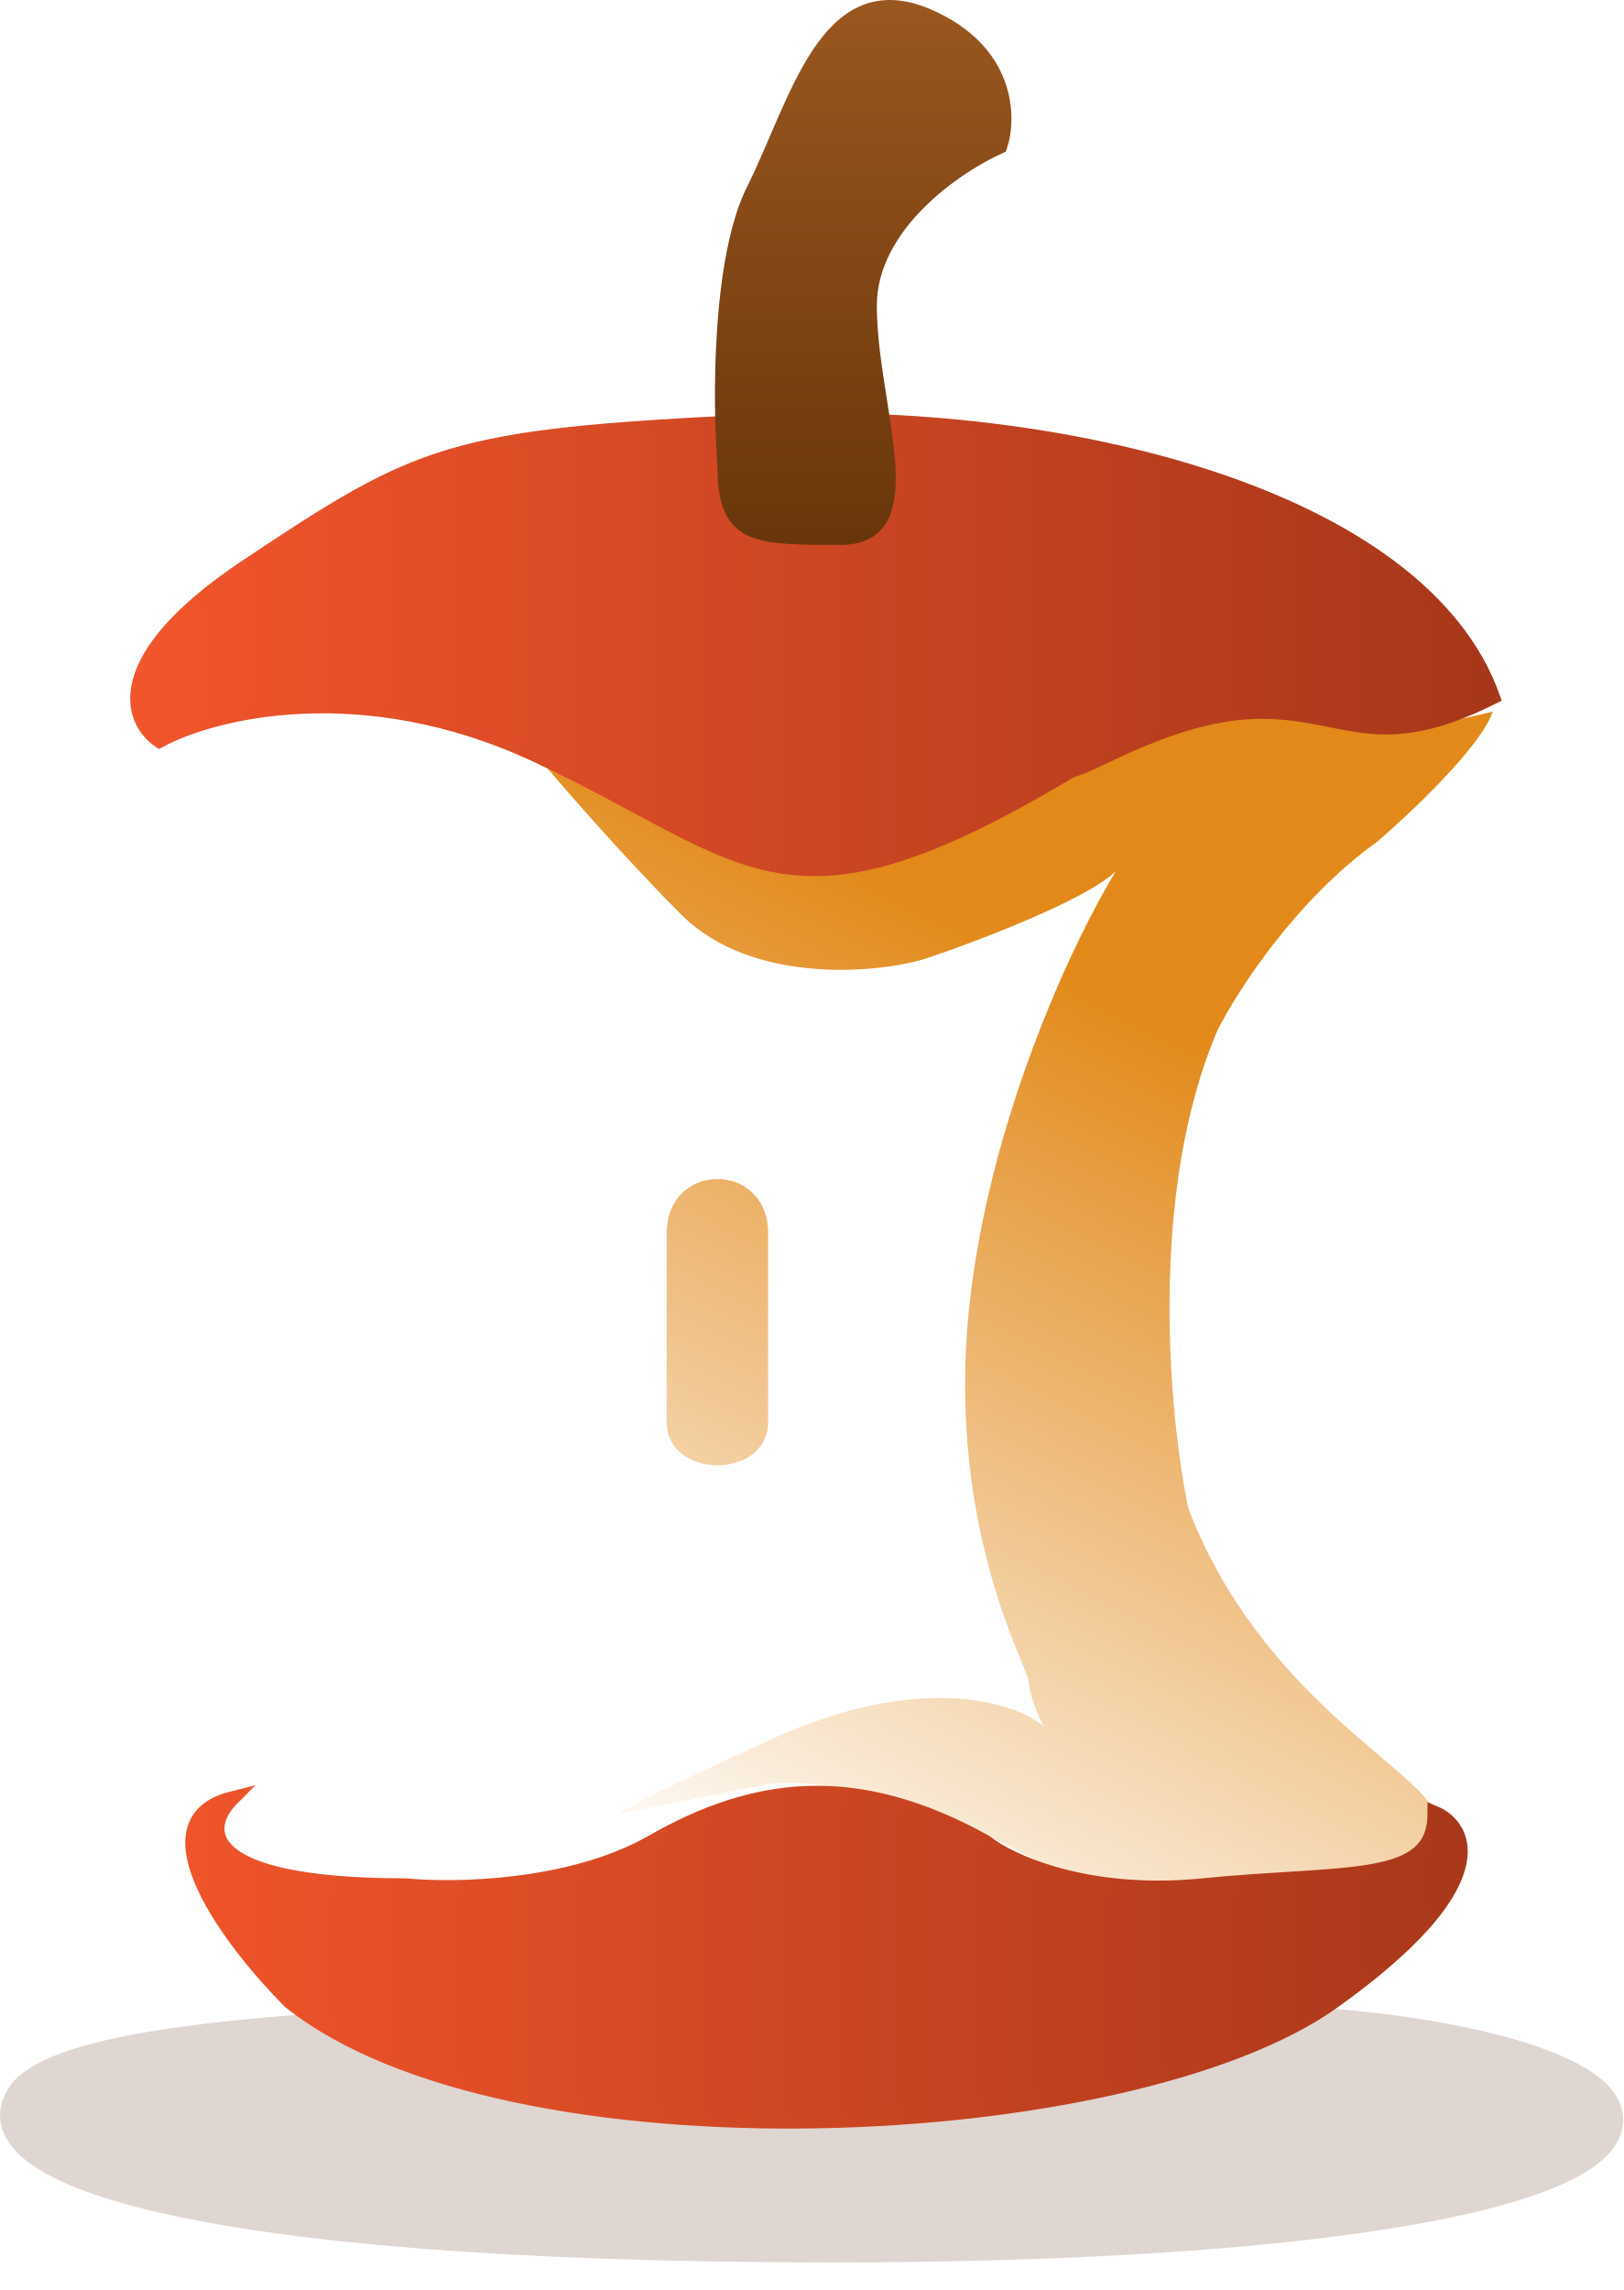
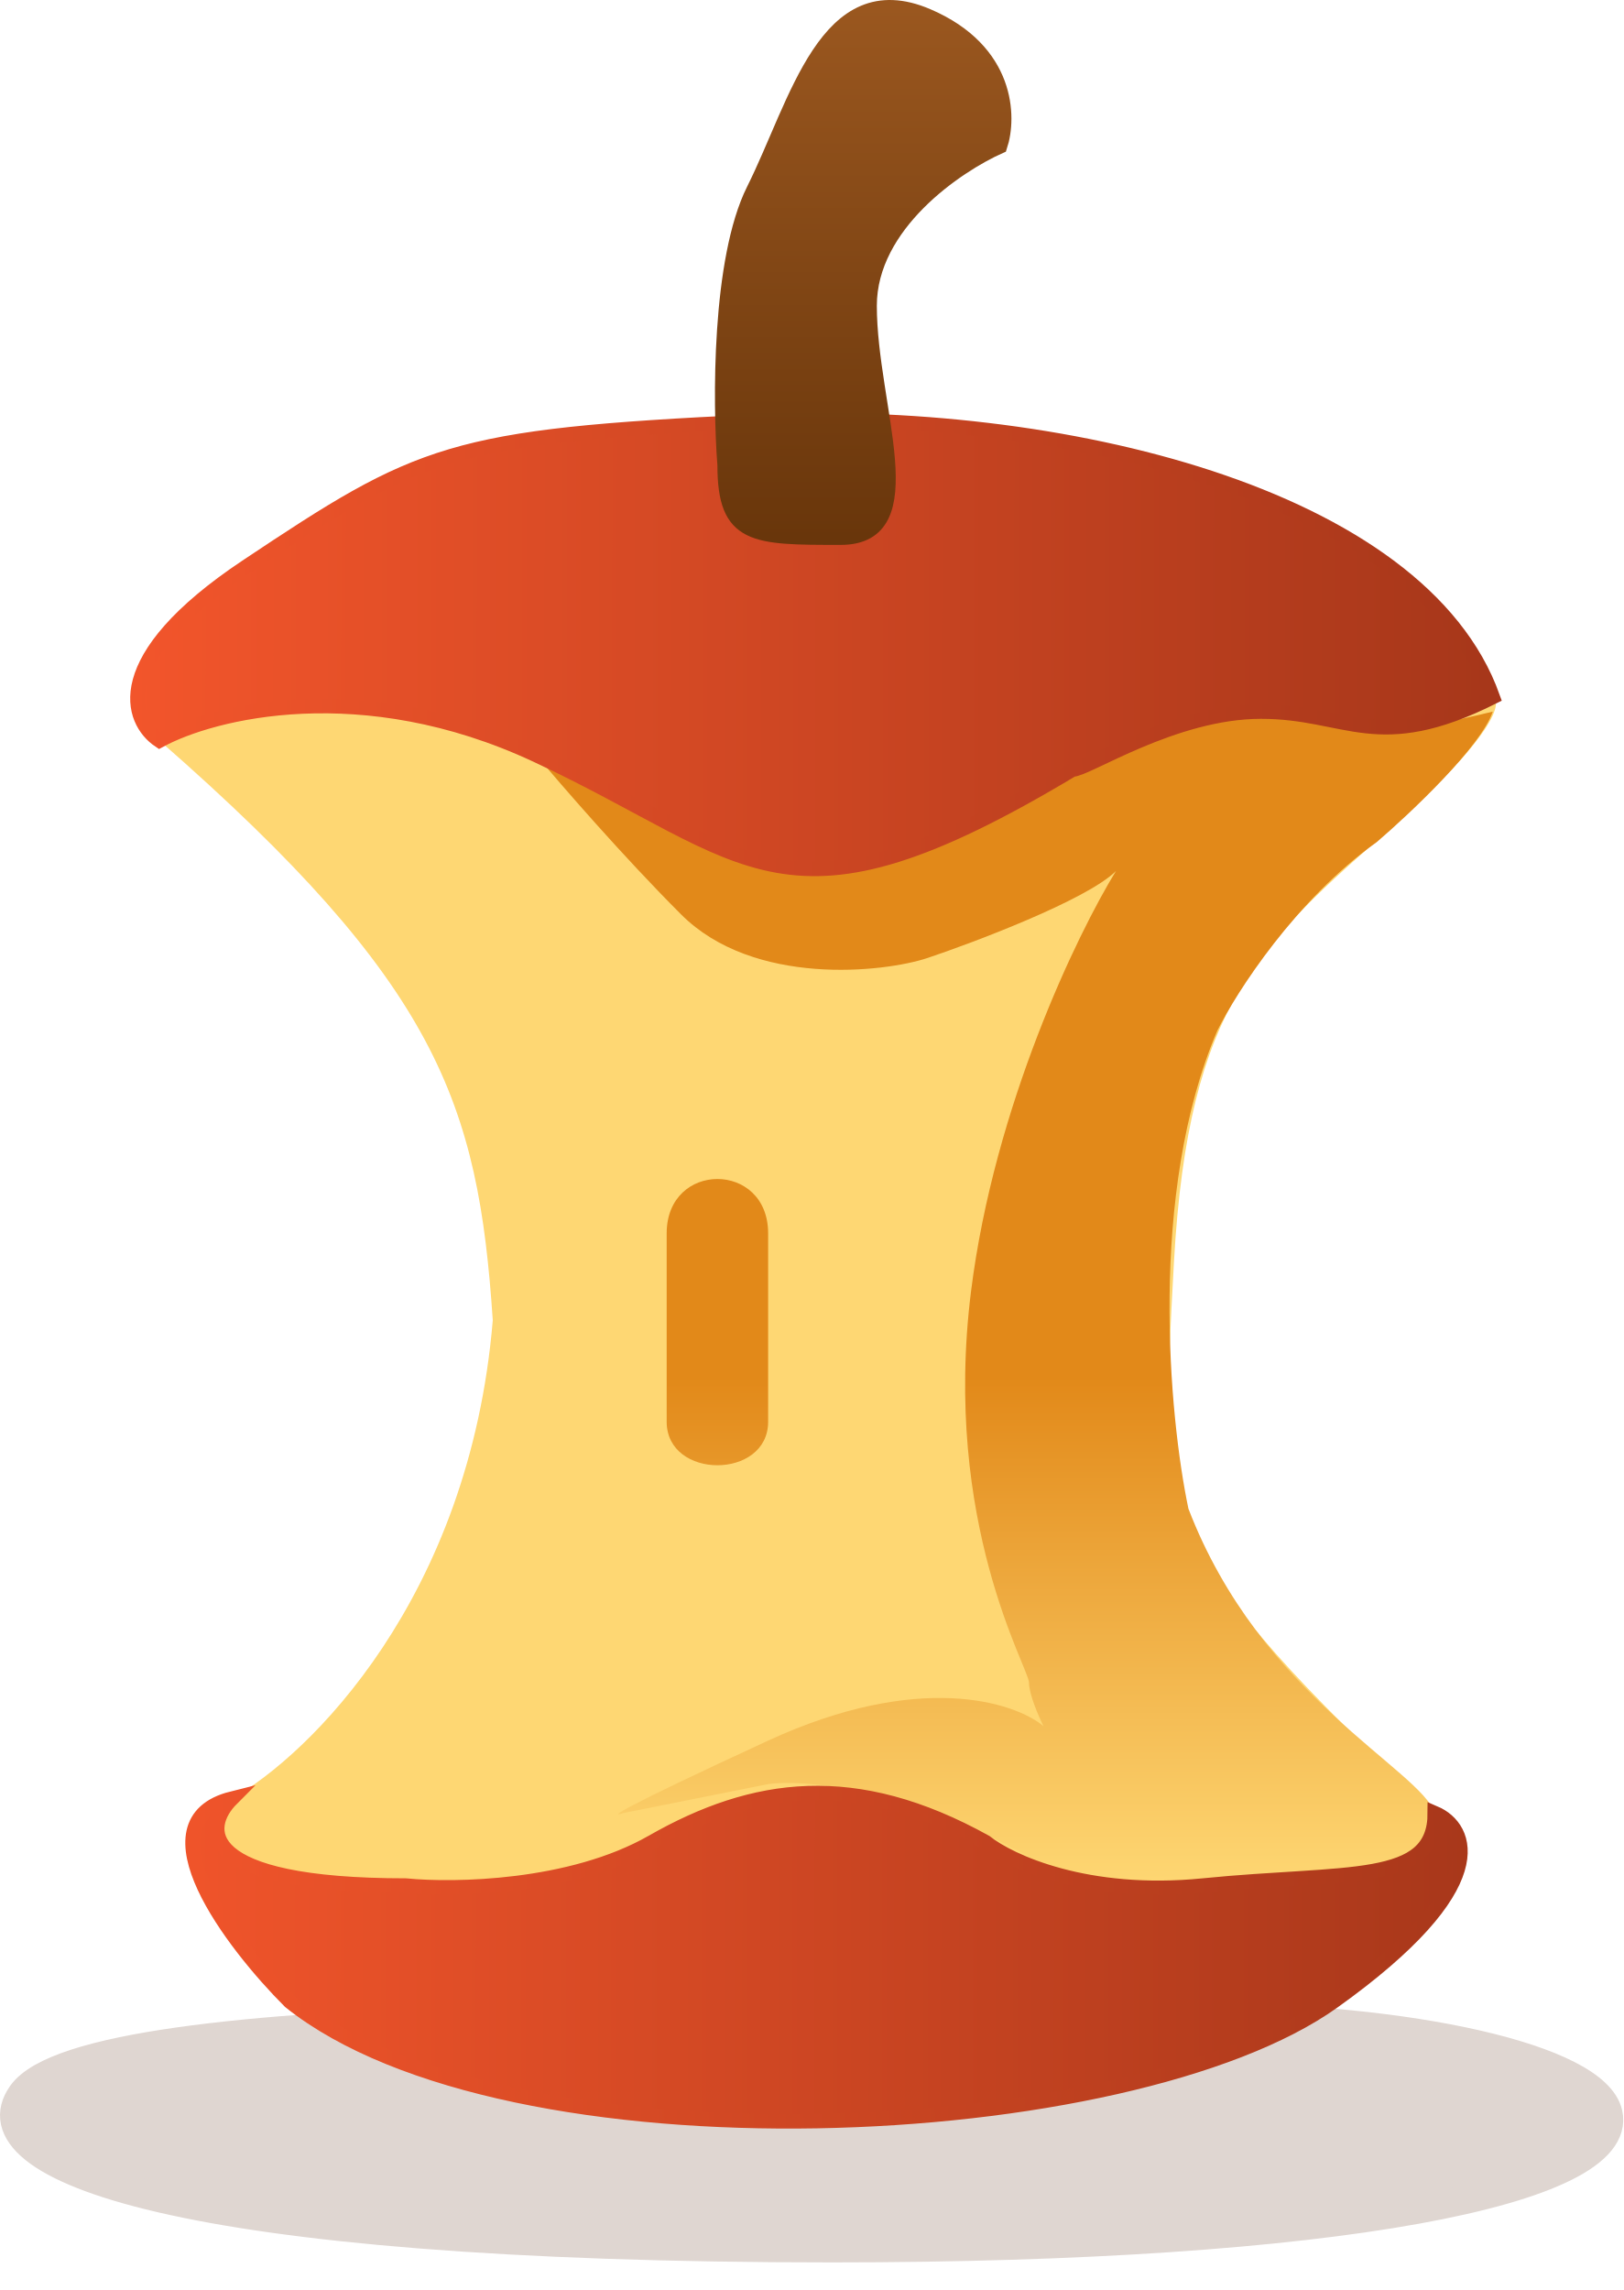
<svg xmlns="http://www.w3.org/2000/svg" width="56" height="79" viewBox="0 0 56 79" fill="none">
  <path d="M28.697 77.548C5.987 77.548 -0.991 74.734 0.756 72.251C3.084 68.94 27.534 69.602 41.505 69.602C48.491 69.602 55.052 70.986 55.476 72.913C56.058 75.561 46.161 77.548 28.697 77.548Z" fill="#DFD6D1" stroke="#DFD6D1" />
+   <path fill-rule="evenodd" clip-rule="evenodd" d="M8.5 19.548C3.7 22.748 4.5 24.881 5.5 25.548C7.333 24.548 12.5 23.248 18.5 26.048C19.834 26.671 20.963 27.278 21.973 27.821C26.641 30.331 28.779 31.48 37 26.548C37.145 26.548 37.5 26.38 38.004 26.141C39.239 25.556 41.37 24.548 43.5 24.548C44.45 24.548 45.2 24.698 45.907 24.84C47.434 25.147 48.767 25.415 51.5 24.048C49 17.048 36.5 14.048 26 14.548C15.5 15.048 14.5 15.548 8.5 19.548ZM49.5 62.548C49.5 64.509 47.654 64.624 44.444 64.824C43.562 64.879 42.578 64.94 41.5 65.048C37.5 65.448 34.833 64.215 34 63.548C29.5 61.048 26 61.548 22.5 63.548C19.7 65.148 15.667 65.215 14 65.048C6.8 65.048 7 63.048 8 62.048C4.8 62.848 8 67.048 10 69.048C17.5 75.048 39 74.048 46 69.048C51.6 65.048 50.667 63.048 49.5 62.548Z" fill="#FED773" />
+   <path d="M48 28.548C51.6 25.348 51.833 24.215 51.5 24.048C48.767 25.415 47.434 25.147 45.907 24.84C45.2 24.698 44.45 24.548 43.5 24.548C41.37 24.548 39.239 25.556 38.004 26.141C37.5 26.38 37.145 26.548 37 26.548C28.779 31.48 26.641 30.331 21.973 27.821C20.963 27.278 19.834 26.671 18.5 26.048C12.5 23.248 7.333 24.548 5.5 25.548C15.1 33.948 16.5 38.048 17 45.548C16.2 55.148 10.667 60.548 8 62.048C7 63.048 6.8 65.048 14 65.048C15.667 65.215 19.7 65.148 22.5 63.548C26 61.548 29.5 61.048 34 63.548C34.833 64.215 37.5 65.448 41.5 65.048C42.578 64.94 43.562 64.879 44.444 64.824C47.654 64.624 49.5 64.509 49.5 62.548C40 53.548 40 52.548 40.5 43.548C41 34.548 43.5 32.548 48 28.548Z" fill="#FED773" />
  <path d="M23 49.048V42.548C23 40.048 26.5 40.048 26.5 42.548V49.048C26.5 51.048 23 51.048 23 49.048Z" fill="url(#paint0_linear_1276_187)" />
  <path d="M23.5 31.548C21.5 29.548 19.333 27.048 18.5 26.048C23.5 29.048 26.5 30.048 28.5 30.048C30.1 30.048 33.833 28.381 35.5 27.548C40.3 23.948 45.5 24.381 47.5 25.048C47.5 25.448 50.167 24.881 51.5 24.548C51.1 25.748 48.667 28.048 47.5 29.048C44.7 31.048 42.667 34.215 42 35.548C39.6 41.148 40.333 48.881 41 52.048C43.5 58.548 49 61.048 49.5 62.548C49.9 63.748 48 64.381 47 64.548C45.333 64.715 41.5 65.048 39.5 65.048C37.5 65.048 36 64.381 35.5 64.048C31.1 61.648 27.667 61.381 26.5 61.548L21.5 62.548C21 62.715 21.3 62.448 26.5 60.048C31.7 57.648 35 58.715 36 59.548C35.833 59.215 35.5 58.448 35.5 58.048C35.5 57.548 32.5 52.548 33.5 44.548C34.3 38.148 37.167 32.215 38.5 30.048C37.5 31.048 33.5 32.548 32 33.048C30.5 33.548 26 34.048 23.5 31.548Z" fill="url(#paint1_linear_1276_187)" />
  <path d="M46 69.048C51.6 65.048 50.667 63.048 49.5 62.548C49.5 65.048 46.5 64.548 41.5 65.048C37.5 65.448 34.833 64.215 34 63.548C29.5 61.048 26 61.548 22.5 63.548C19.7 65.148 15.667 65.215 14 65.048C6.8 65.048 7 63.048 8 62.048C4.8 62.848 8 67.048 10 69.048C17.5 75.048 39 74.048 46 69.048Z" fill="url(#paint2_linear_1276_187)" />
  <path d="M8.5 19.548C3.7 22.748 4.5 24.881 5.5 25.548C7.333 24.548 12.5 23.248 18.5 26.048C26 29.548 27 32.548 37 26.548C37.5 26.548 40.5 24.548 43.5 24.548C46.5 24.548 47.5 26.048 51.5 24.048C49 17.048 36.5 14.048 26 14.548C15.5 15.048 14.5 15.548 8.5 19.548Z" fill="url(#paint3_linear_1276_187)" />
  <path d="M46 69.048C51.6 65.048 50.667 63.048 49.5 62.548C49.5 65.048 46.5 64.548 41.5 65.048C37.5 65.448 34.833 64.215 34 63.548C29.5 61.048 26 61.548 22.5 63.548C19.7 65.148 15.667 65.215 14 65.048C6.8 65.048 7 63.048 8 62.048C4.8 62.848 8 67.048 10 69.048C17.5 75.048 39 74.048 46 69.048Z" stroke="url(#paint4_linear_1276_187)" stroke-width="0.5" stroke-linecap="round" />
  <path d="M8.5 19.548C3.7 22.748 4.5 24.881 5.5 25.548C7.333 24.548 12.5 23.248 18.5 26.048C26 29.548 27 32.548 37 26.548C37.5 26.548 40.5 24.548 43.5 24.548C46.5 24.548 47.5 26.048 51.5 24.048C49 17.048 36.5 14.048 26 14.548C15.5 15.048 14.5 15.548 8.5 19.548Z" stroke="url(#paint5_linear_1276_187)" stroke-width="0.5" stroke-linecap="round" />
  <path d="M26 6.548C24.8 8.948 24.833 13.881 25 16.048C25 18.548 26 18.548 29 18.548C32 18.548 30 14.048 30 10.548C30 7.748 33 5.715 34.5 5.048C34.833 4.048 34.8 1.748 32 0.548C28.5 -0.952 27.5 3.548 26 6.548Z" fill="url(#paint6_linear_1276_187)" stroke="url(#paint7_linear_1276_187)" stroke-width="0.5" stroke-linecap="round" />
  <defs>
-     <linearGradient id="paint0_linear_1276_187" x1="44" y1="37.048" x2="28" y2="68.048" gradientUnits="userSpaceOnUse">
-       <stop stop-color="#E28919" />
-       <stop offset="1" stop-color="#E28919" stop-opacity="0" />
+     <linearGradient id="paint0_linear_1276_187" x1="35" y1="24.548" x2="35" y2="65.048" gradientUnits="userSpaceOnUse">
+       <stop offset="0.567" stop-color="#E28919" />
+       <stop offset="1" stop-color="#FED773" />
    </linearGradient>
-     <linearGradient id="paint1_linear_1276_187" x1="44" y1="37.048" x2="28" y2="68.048" gradientUnits="userSpaceOnUse">
-       <stop stop-color="#E28919" />
-       <stop offset="1" stop-color="#E28919" stop-opacity="0" />
+     <linearGradient id="paint1_linear_1276_187" x1="35" y1="24.548" x2="35" y2="65.048" gradientUnits="userSpaceOnUse">
+       <stop offset="0.567" stop-color="#E28919" />
+       <stop offset="1" stop-color="#FED773" />
    </linearGradient>
    <linearGradient id="paint2_linear_1276_187" x1="4.741" y1="43.822" x2="51.5" y2="43.854" gradientUnits="userSpaceOnUse">
      <stop stop-color="#F2552B" />
      <stop offset="1" stop-color="#A7371A" />
    </linearGradient>
    <linearGradient id="paint3_linear_1276_187" x1="4.741" y1="43.822" x2="51.5" y2="43.854" gradientUnits="userSpaceOnUse">
      <stop stop-color="#F2552B" />
      <stop offset="1" stop-color="#A7371A" />
    </linearGradient>
    <linearGradient id="paint4_linear_1276_187" x1="4.741" y1="44.023" x2="51.5" y2="43.653" gradientUnits="userSpaceOnUse">
      <stop stop-color="#F2552B" />
      <stop offset="1" stop-color="#A7371A" />
    </linearGradient>
    <linearGradient id="paint5_linear_1276_187" x1="4.741" y1="44.023" x2="51.5" y2="43.653" gradientUnits="userSpaceOnUse">
      <stop stop-color="#F2552B" />
      <stop offset="1" stop-color="#A7371A" />
    </linearGradient>
    <linearGradient id="paint6_linear_1276_187" x1="29.779" y1="0.25" x2="29.779" y2="18.548" gradientUnits="userSpaceOnUse">
      <stop stop-color="#9A571F" />
      <stop offset="1" stop-color="#69360B" />
    </linearGradient>
    <linearGradient id="paint7_linear_1276_187" x1="29.779" y1="0.25" x2="29.779" y2="18.548" gradientUnits="userSpaceOnUse">
      <stop stop-color="#9A571F" />
      <stop offset="1" stop-color="#69360B" />
    </linearGradient>
  </defs>
</svg>
